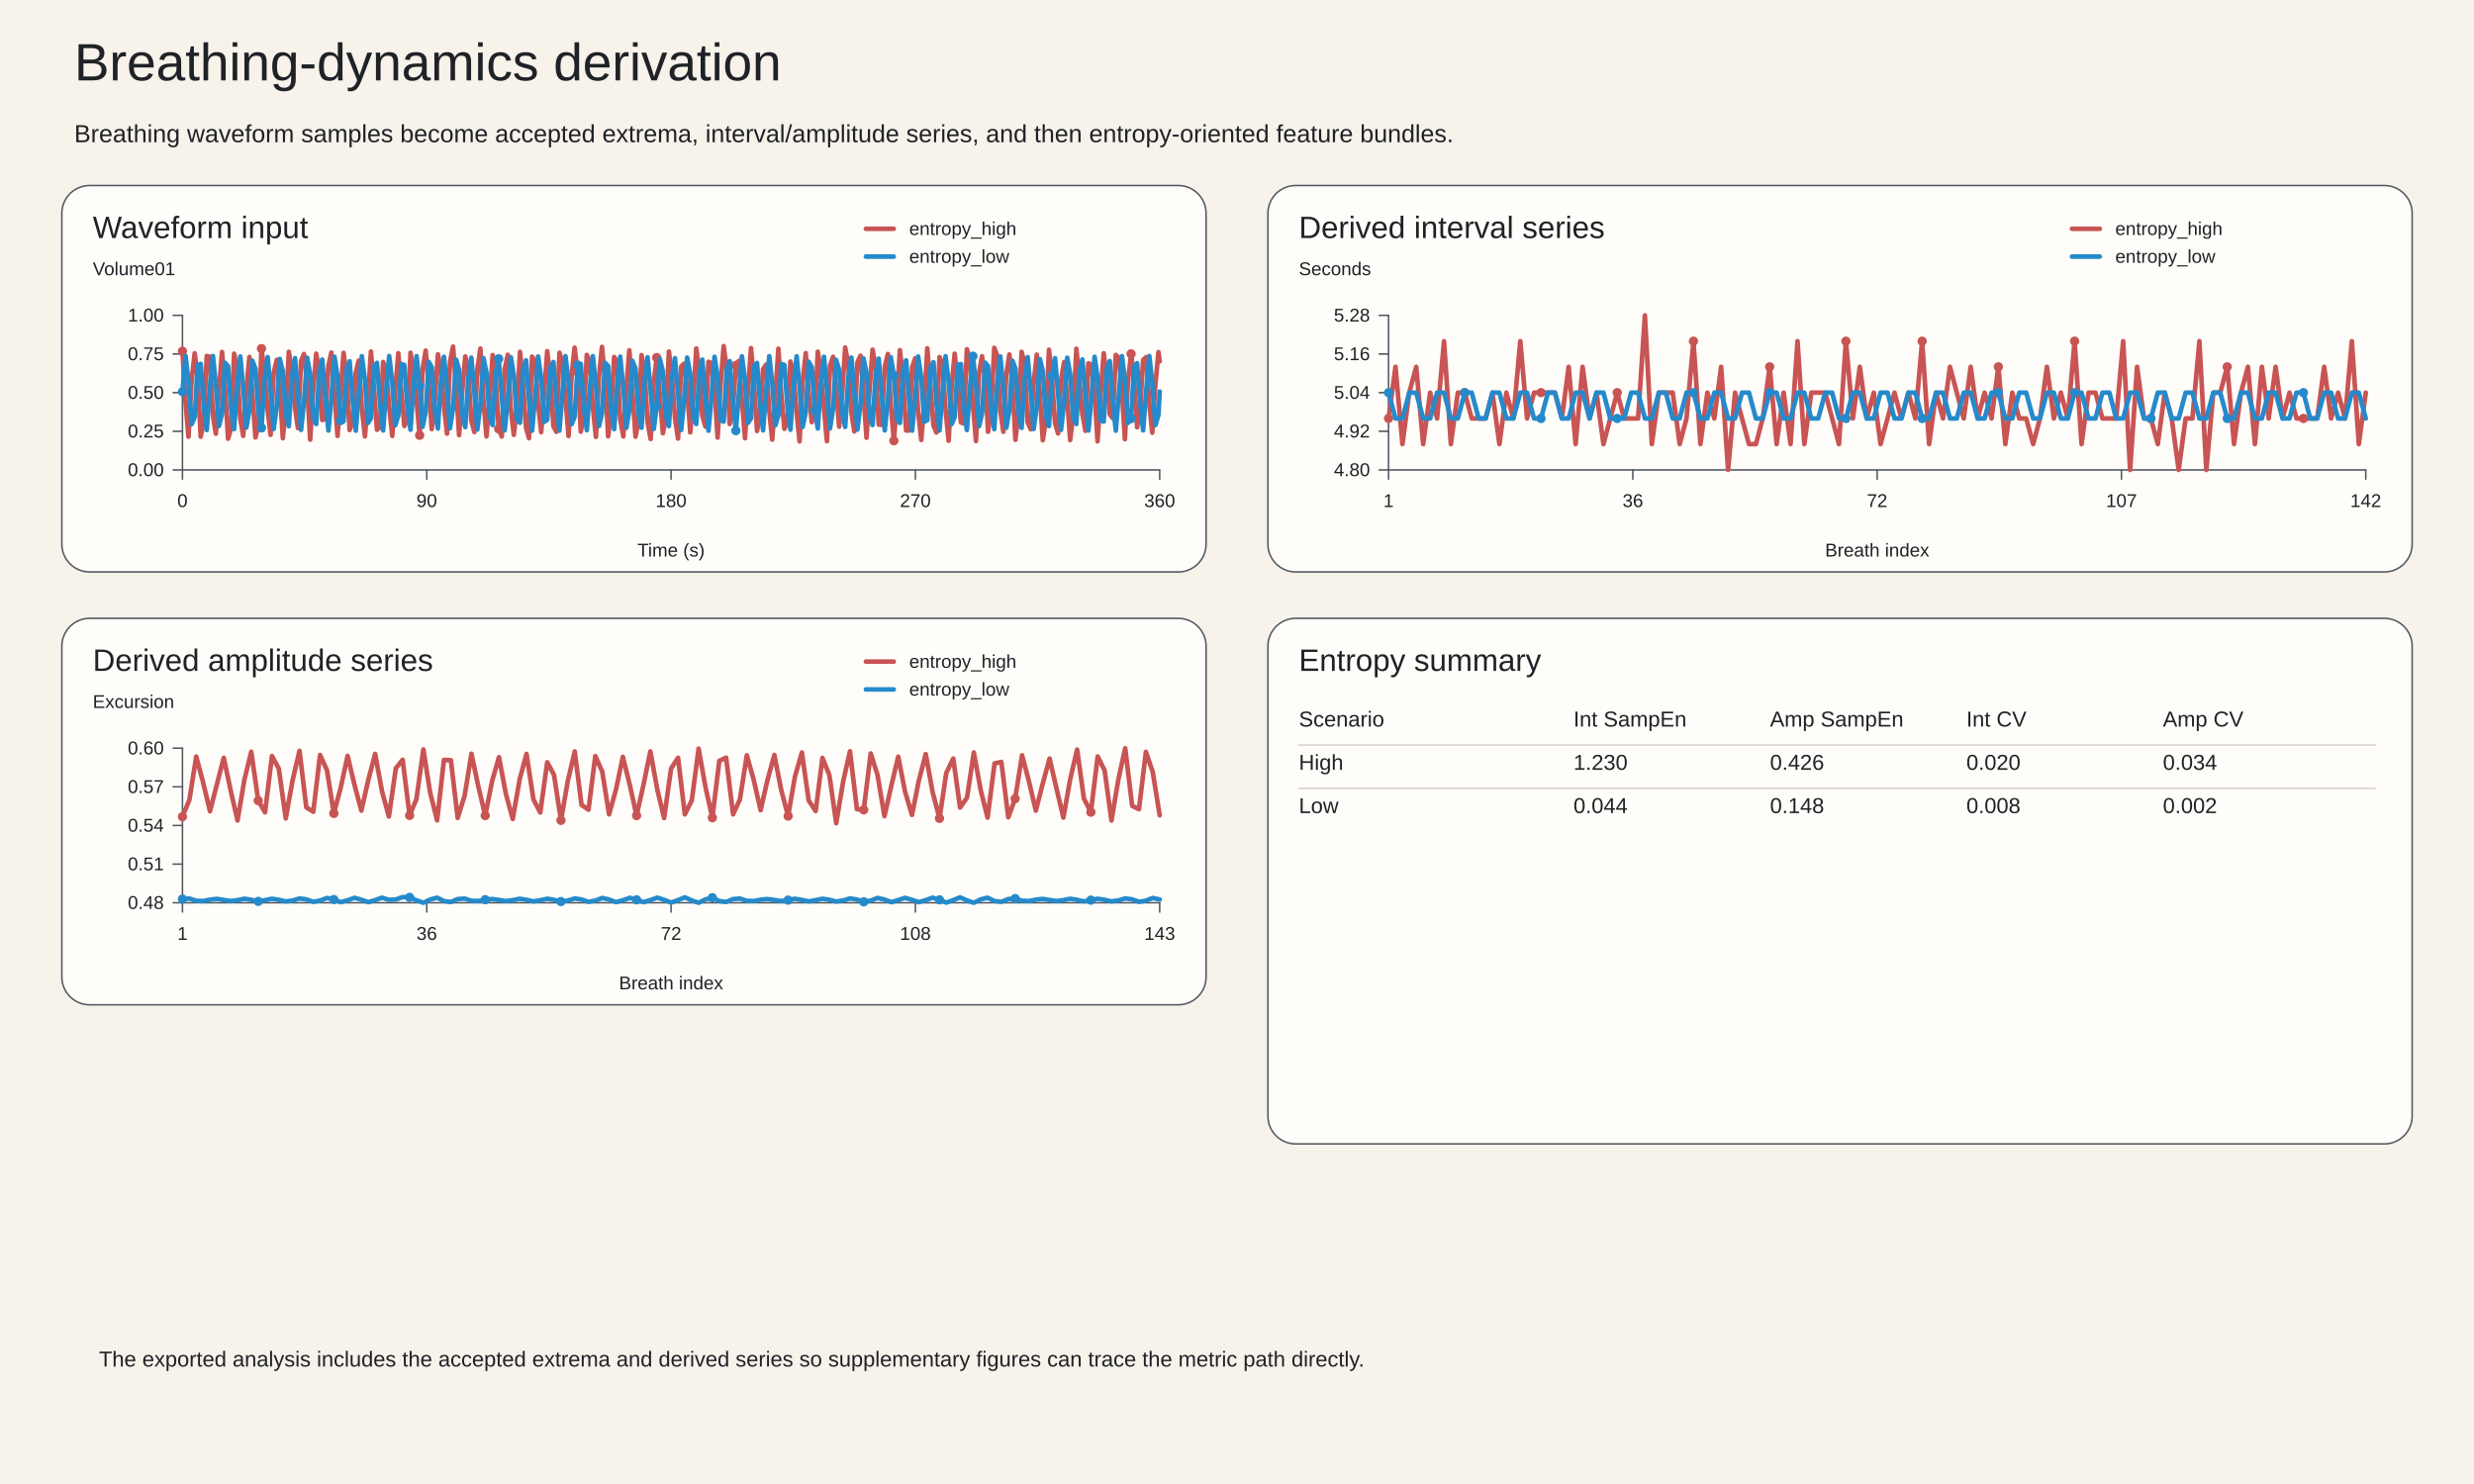
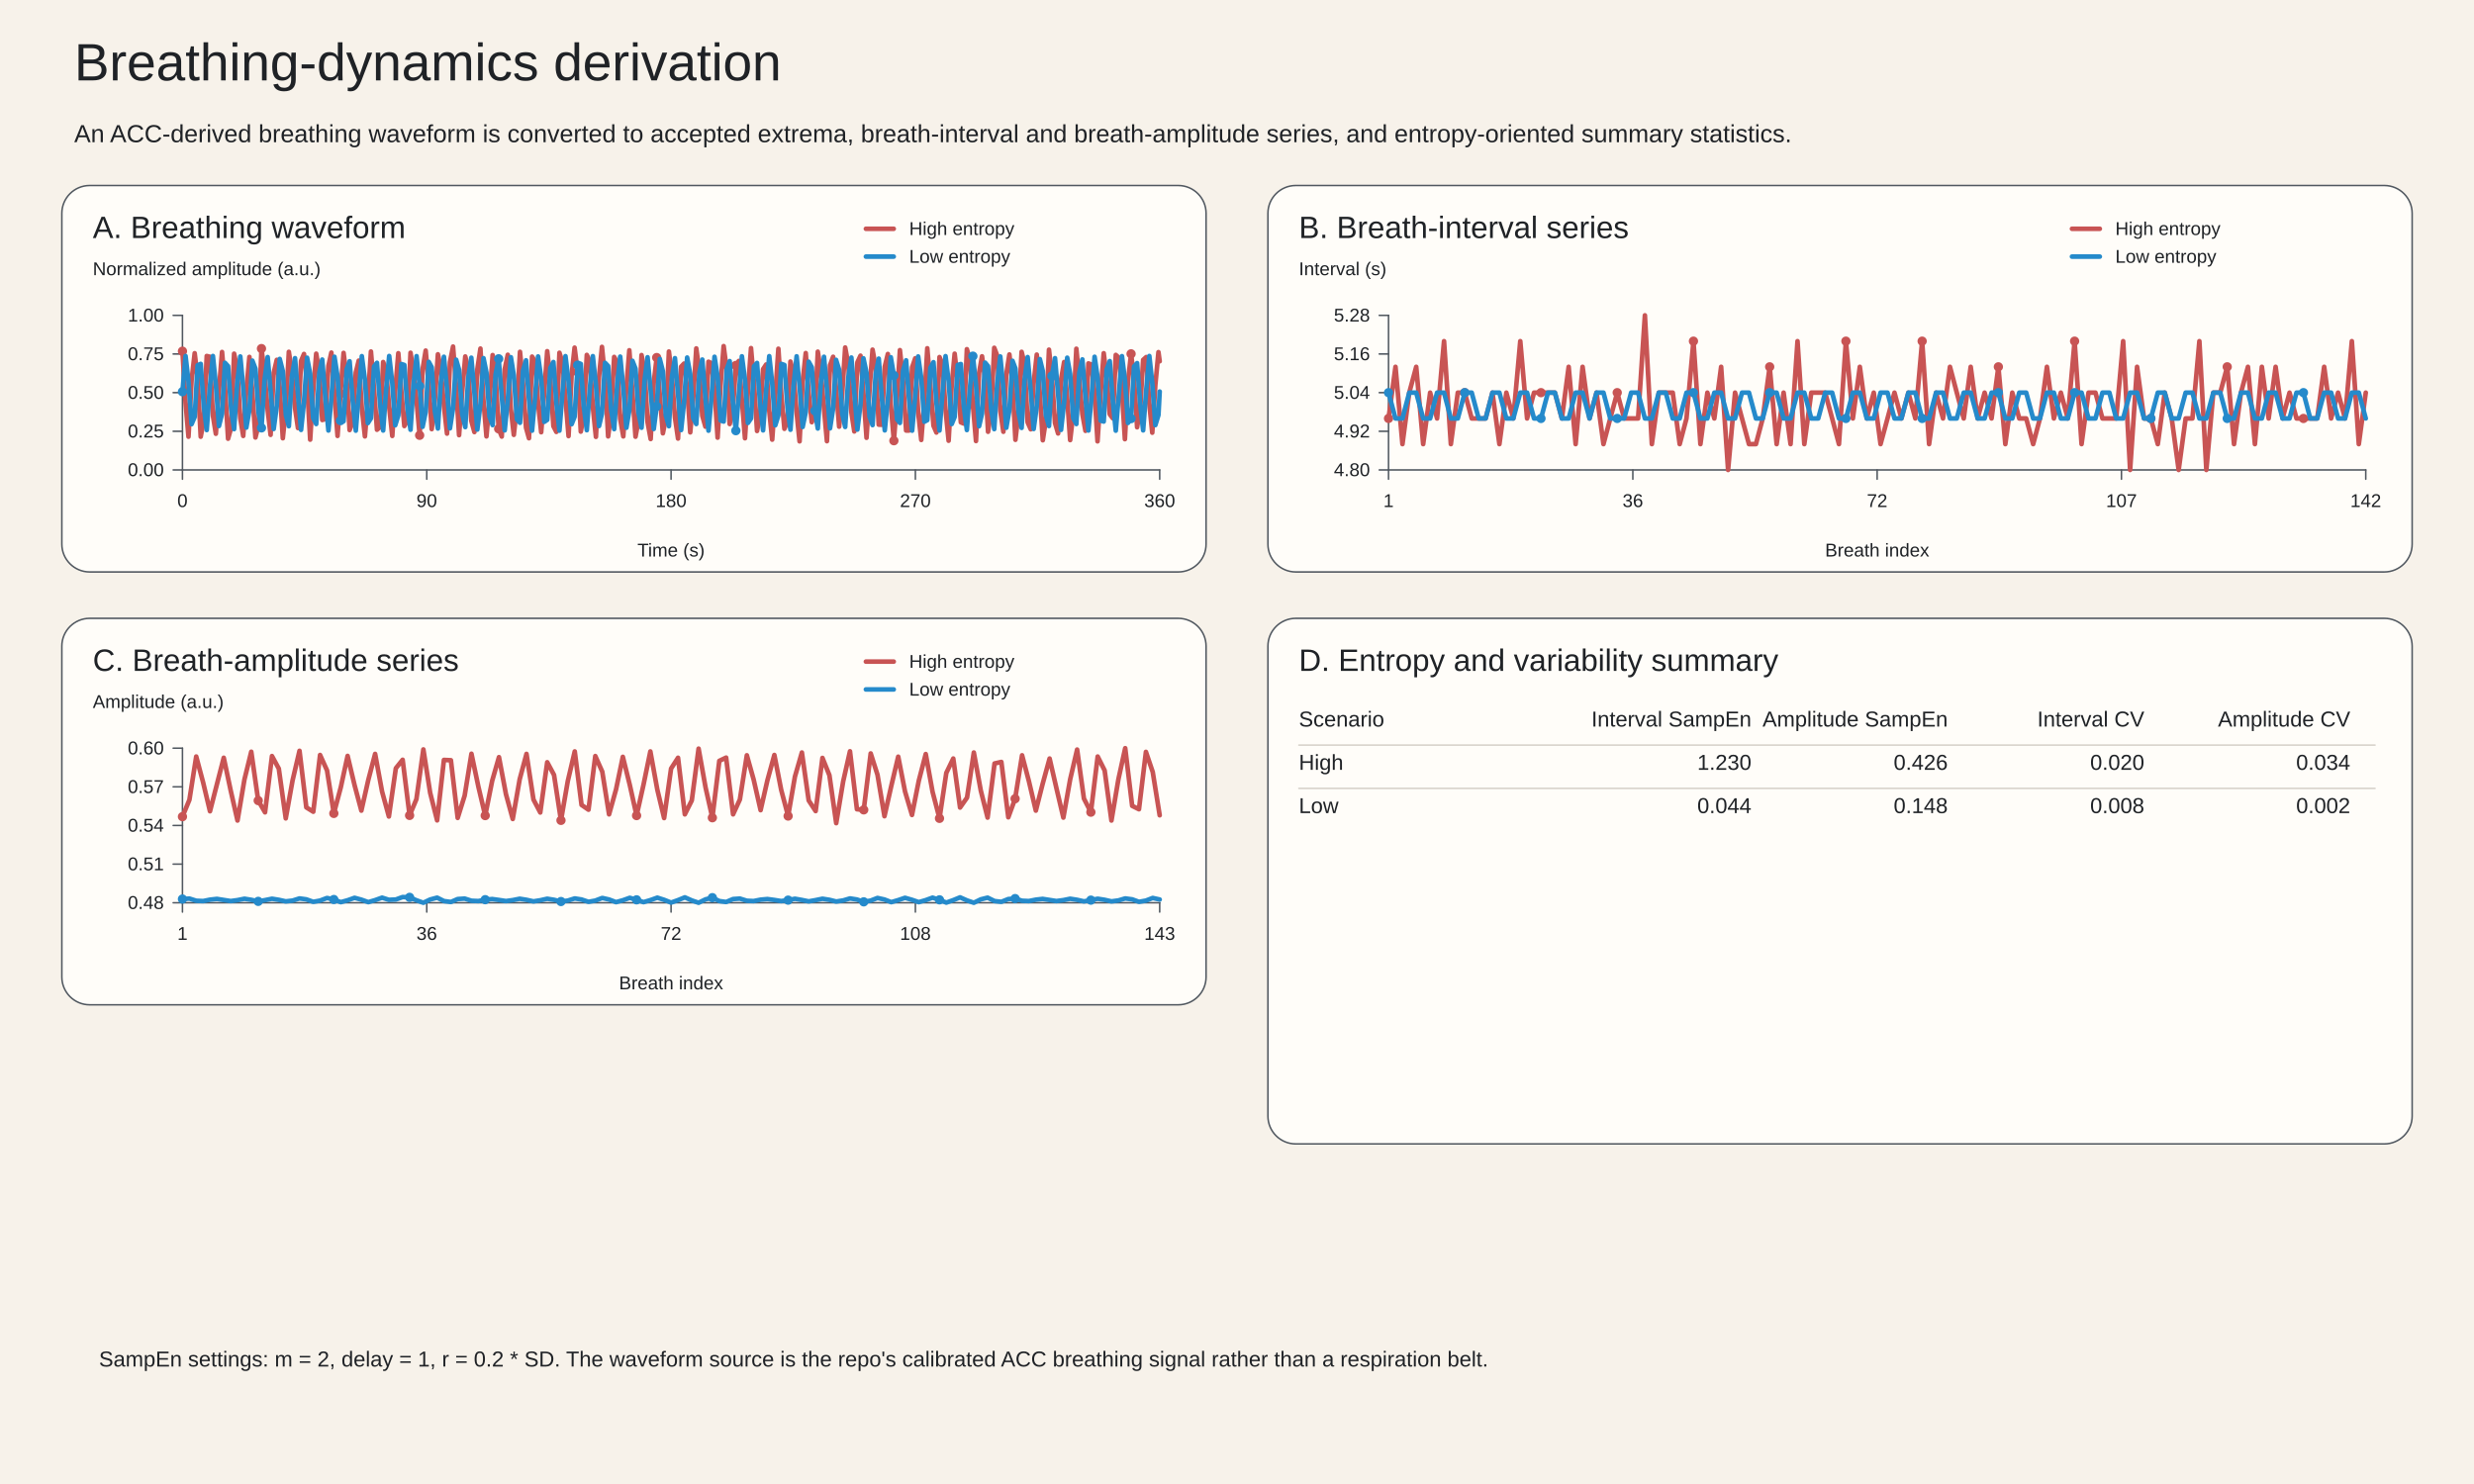
<svg xmlns="http://www.w3.org/2000/svg" width="1600" height="960" viewBox="0 0 1600 960">
  <style>
text { fill: #1f2226; font-family: 'Bahnschrift', 'Segoe UI', Arial, sans-serif; }
</style>
  <rect x="0" y="0" width="1600" height="960" fill="#f7f2ea" />
  <text x="48.0" y="52.0" font-size="34" fill="#1f2226" text-anchor="start">Breathing-dynamics derivation</text>
-   <text x="48.0" y="92.0" font-size="16" fill="#626a72" text-anchor="start">Breathing waveform samples become accepted extrema, interval/amplitude series, and then entropy-oriented feature bundles.</text>
+   <text x="48.0" y="92.0" font-size="16" fill="#626a72" text-anchor="start">An ACC-derived breathing waveform is converted to accepted extrema, breath-interval and breath-amplitude series, and entropy-oriented summary statistics.</text>
  <rect x="40.0" y="120.0" width="740.0" height="250.0" rx="18" ry="18" fill="#fffdf9" stroke="#515860" stroke-width="1" />
-   <text x="60.0" y="154.0" font-size="20" fill="#1f2226" text-anchor="start">Waveform input</text>
+   <text x="60.0" y="154.0" font-size="20" fill="#1f2226" text-anchor="start">A. Breathing waveform</text>
  <line x1="118.0" y1="304.0" x2="750.0" y2="304.0" stroke="#515860" stroke-width="1" stroke-linecap="round" />
  <line x1="118.0" y1="204.0" x2="118.0" y2="304.0" stroke="#515860" stroke-width="1" stroke-linecap="round" />
  <line x1="112.0" y1="304.0" x2="118.0" y2="304.0" stroke="#515860" stroke-width="1" stroke-linecap="round" />
  <text x="106.0" y="308.0" font-size="12" fill="#626a72" text-anchor="end">0.00</text>
  <line x1="112.0" y1="279.0" x2="118.0" y2="279.0" stroke="#515860" stroke-width="1" stroke-linecap="round" />
  <text x="106.0" y="283.0" font-size="12" fill="#626a72" text-anchor="end">0.25</text>
  <line x1="112.0" y1="254.0" x2="118.0" y2="254.0" stroke="#515860" stroke-width="1" stroke-linecap="round" />
  <text x="106.0" y="258.0" font-size="12" fill="#626a72" text-anchor="end">0.50</text>
  <line x1="112.0" y1="229.0" x2="118.0" y2="229.0" stroke="#515860" stroke-width="1" stroke-linecap="round" />
  <text x="106.0" y="233.0" font-size="12" fill="#626a72" text-anchor="end">0.75</text>
  <line x1="112.0" y1="204.0" x2="118.0" y2="204.0" stroke="#515860" stroke-width="1" stroke-linecap="round" />
  <text x="106.0" y="208.0" font-size="12" fill="#626a72" text-anchor="end">1.00</text>
  <line x1="118.0" y1="304.0" x2="118.0" y2="310.0" stroke="#515860" stroke-width="1" stroke-linecap="round" />
  <text x="118.0" y="328.0" font-size="12" fill="#626a72" text-anchor="middle">0</text>
  <line x1="276.0" y1="304.0" x2="276.0" y2="310.0" stroke="#515860" stroke-width="1" stroke-linecap="round" />
  <text x="276.0" y="328.0" font-size="12" fill="#626a72" text-anchor="middle">90</text>
  <line x1="434.0" y1="304.0" x2="434.0" y2="310.0" stroke="#515860" stroke-width="1" stroke-linecap="round" />
  <text x="434.0" y="328.0" font-size="12" fill="#626a72" text-anchor="middle">180</text>
  <line x1="592.0" y1="304.0" x2="592.0" y2="310.0" stroke="#515860" stroke-width="1" stroke-linecap="round" />
  <text x="592.0" y="328.0" font-size="12" fill="#626a72" text-anchor="middle">270</text>
  <line x1="750.0" y1="304.0" x2="750.0" y2="310.0" stroke="#515860" stroke-width="1" stroke-linecap="round" />
  <text x="750.0" y="328.0" font-size="12" fill="#626a72" text-anchor="middle">360</text>
  <text x="434.0" y="360.0" font-size="12" fill="#626a72" text-anchor="middle">Time (s)</text>
-   <text x="60.0" y="178.0" font-size="12" fill="#626a72" text-anchor="start">Volume01</text>
+   <text x="60.0" y="178.0" font-size="12" fill="#626a72" text-anchor="start">Normalized amplitude (a.u.)</text>
  <line x1="560.0" y1="148.0" x2="578.0" y2="148.0" stroke="#c85454" stroke-width="3" stroke-linecap="round" />
-   <text x="588.0" y="152.0" font-size="12" fill="#626a72" text-anchor="start">entropy_high</text>
+   <text x="588.0" y="152.0" font-size="12" fill="#626a72" text-anchor="start">High entropy</text>
  <line x1="560.0" y1="166.0" x2="578.0" y2="166.0" stroke="#258acb" stroke-width="3" stroke-linecap="round" />
-   <text x="588.0" y="170.0" font-size="12" fill="#626a72" text-anchor="start">entropy_low</text>
+   <text x="588.0" y="170.0" font-size="12" fill="#626a72" text-anchor="start">Low entropy</text>
  <polyline points="118.0,227.2 120.0,260.4 121.9,282.5 123.9,246.1 125.9,228.5 127.8,244.3 129.8,282.5 131.8,272.2 133.7,230.3 135.7,230.8 137.7,268.9 139.6,280.6 141.6,252.5 143.6,227.7 145.5,249.9 147.5,283.8 149.5,276.7 151.4,228.8 153.4,238.5 155.4,270.7 157.3,282.0 159.3,252.4 161.3,230.9 163.2,253.7 165.2,283.0 167.2,275.0 169.1,225.5 171.1,241.9 173.1,265.1 175.0,281.3 177.0,241.2 179.0,232.8 180.9,250.6 182.9,283.5 184.9,264.1 186.8,227.6 188.8,241.0 190.8,263.9 192.7,276.9 194.7,233.5 196.6,229.0 198.6,248.4 200.6,284.4 202.5,253.7 204.5,228.8 206.5,240.8 208.4,271.7 210.4,271.1 212.4,236.7 214.3,228.1 216.3,255.2 218.3,282.0 220.2,254.7 222.2,228.3 224.2,244.6 226.1,278.2 228.1,273.0 230.1,241.0 232.0,233.3 234.0,263.9 236.0,282.3 237.9,259.2 239.9,227.4 241.9,251.5 243.8,278.0 245.8,276.3 247.8,234.2 249.7,239.4 251.7,263.3 253.7,282.0 255.6,252.8 257.6,228.5 259.6,253.6 261.5,275.6 263.5,272.0 265.5,228.2 267.4,240.6 269.4,259.1 271.4,281.6 273.3,238.9 275.3,226.8 277.3,249.5 279.2,277.6 281.2,259.7 283.2,229.2 285.1,238.8 287.1,262.6 289.1,280.5 291.0,234.3 293.0,224.2 295.0,250.3 296.9,281.5 298.9,253.7 300.9,230.6 302.8,238.4 304.8,272.2 306.8,279.5 308.7,238.9 310.7,225.5 312.7,259.4 314.6,282.3 316.6,259.3 318.6,229.7 320.5,242.5 322.5,277.4 324.5,282.4 326.4,238.9 328.4,229.5 330.4,264.7 332.3,281.3 334.3,262.8 336.3,227.6 338.2,247.4 340.2,276.7 342.1,283.5 344.1,230.7 346.1,233.9 348.0,260.7 350.0,279.6 352.0,253.5 353.9,227.2 355.9,245.2 357.9,275.7 359.8,279.4 361.8,228.2 363.8,234.7 365.7,257.9 367.7,282.1 369.7,242.4 371.6,224.9 373.6,240.7 375.6,279.2 377.5,269.1 379.5,229.6 381.5,233.7 383.4,263.2 385.4,282.6 387.4,243.8 389.3,224.4 391.3,244.6 393.3,282.3 395.2,267.0 397.2,230.9 399.2,234.6 401.1,271.0 403.1,282.3 405.1,250.8 407.0,226.6 409.0,253.6 411.0,282.5 412.9,272.2 414.9,229.7 416.9,240.3 418.8,273.1 420.8,284.0 422.8,247.5 424.7,231.3 426.7,255.3 428.7,280.3 430.6,270.8 432.6,227.4 434.6,244.0 436.5,270.0 438.5,283.7 440.5,237.2 442.4,235.2 444.4,251.3 446.4,279.7 448.3,258.3 450.3,225.4 452.3,240.4 454.2,269.0 456.2,276.0 458.2,234.0 460.1,234.9 462.1,251.8 464.1,283.1 466.0,249.4 468.0,223.9 470.0,239.2 471.9,274.3 473.9,266.2 475.9,236.4 477.8,233.5 479.8,258.6 481.8,283.5 483.7,253.0 485.7,225.2 487.6,247.2 489.6,278.8 491.6,268.0 493.5,238.8 495.5,235.8 497.5,265.8 499.4,284.4 501.4,255.9 503.4,225.6 505.3,255.1 507.3,277.4 509.3,272.5 511.2,233.9 513.2,241.5 515.2,266.9 517.1,285.5 519.1,246.8 521.1,228.4 523.0,254.2 525.0,273.1 527.0,266.9 528.9,227.5 530.9,241.2 532.9,264.3 534.8,285.4 536.8,236.3 538.8,230.8 540.7,251.4 542.7,276.0 544.7,254.5 546.6,224.8 548.6,235.9 550.6,266.7 552.5,279.1 554.5,234.4 556.5,230.1 558.4,254.2 560.4,283.2 562.4,251.7 564.3,226.2 566.3,237.2 568.3,274.7 570.2,274.8 572.2,237.2 574.2,229.0 576.1,261.5 578.1,285.1 580.1,258.5 582.0,226.5 584.0,245.4 586.0,278.5 587.9,278.5 589.9,237.6 591.9,231.8 593.8,266.7 595.8,284.6 597.8,259.3 599.7,225.3 601.7,249.3 603.7,275.4 605.6,279.8 607.6,231.0 609.6,235.7 611.5,265.0 613.5,285.1 615.5,249.3 617.4,228.8 619.4,246.6 621.4,273.2 623.3,274.0 625.3,225.9 627.3,232.8 629.2,261.7 631.2,285.3 633.2,241.2 635.1,230.5 637.1,245.1 639.0,279.3 641.0,265.7 643.0,225.0 644.9,230.0 646.9,265.7 648.9,279.3 650.8,242.2 652.8,229.3 654.8,248.4 656.7,284.5 658.7,267.0 660.7,227.6 662.6,235.2 664.6,273.2 666.6,277.7 668.5,247.8 670.5,229.4 672.5,254.7 674.4,284.8 676.4,271.7 678.4,226.2 680.3,243.5 682.3,273.6 684.3,280.4 686.2,245.7 688.2,234.2 690.2,257.6 692.1,284.7 694.1,267.6 696.1,225.6 698.0,245.7 700.0,267.9 702.0,278.7 703.9,235.1 705.9,235.8 707.9,254.3 709.8,285.5 711.8,254.8 713.8,228.5 715.7,244.0 717.7,268.0 719.7,270.6 721.6,229.6 723.6,231.4 725.6,253.5 727.5,284.1 729.5,246.6 731.5,228.9 733.4,244.7 735.4,276.4 737.4,264.2 739.3,232.8 741.3,231.0 743.3,261.3 745.2,279.9 747.2,248.9 749.2,227.8 750.0,233.7" fill="none" stroke="#c85454" stroke-width="3" stroke-linecap="round" stroke-linejoin="round" />
  <circle cx="118.0" cy="227.2" r="3.0" fill="#c85454" />
  <circle cx="169.1" cy="225.5" r="3.0" fill="#c85454" />
  <circle cx="220.2" cy="254.7" r="3.0" fill="#c85454" />
  <circle cx="271.4" cy="281.6" r="3.0" fill="#c85454" />
  <circle cx="322.5" cy="277.4" r="3.0" fill="#c85454" />
  <circle cx="373.6" cy="240.7" r="3.0" fill="#c85454" />
  <circle cx="424.7" cy="231.3" r="3.0" fill="#c85454" />
  <circle cx="475.9" cy="236.4" r="3.0" fill="#c85454" />
  <circle cx="527.0" cy="266.9" r="3.0" fill="#c85454" />
  <circle cx="578.1" cy="285.1" r="3.0" fill="#c85454" />
  <circle cx="629.2" cy="261.7" r="3.0" fill="#c85454" />
  <circle cx="680.3" cy="243.5" r="3.0" fill="#c85454" />
  <circle cx="731.5" cy="228.9" r="3.0" fill="#c85454" />
  <polyline points="118.0,253.4 120.0,230.3 121.9,246.7 123.9,274.4 125.9,269.7 127.8,236.3 129.8,235.4 131.8,262.6 133.7,278.2 135.7,250.7 137.7,230.3 139.6,248.7 141.6,275.6 143.6,267.6 145.5,234.7 147.5,236.9 149.5,264.8 151.4,277.6 153.4,248.1 155.4,230.6 157.3,250.7 159.3,276.6 161.3,265.2 163.2,233.3 165.2,238.5 167.2,266.8 169.1,276.8 171.1,245.8 173.1,231.0 175.0,252.9 177.0,277.5 179.0,262.6 180.9,232.2 182.9,240.1 184.9,268.6 186.8,275.7 188.8,243.4 190.8,231.7 192.7,255.2 194.7,278.1 196.6,260.0 198.6,231.4 200.6,241.8 202.5,270.4 204.5,274.3 206.5,241.1 208.4,232.6 210.4,257.4 212.4,278.5 214.3,257.6 216.3,230.8 218.3,243.6 220.2,272.1 222.2,272.5 224.2,238.9 226.1,233.7 228.1,259.4 230.1,278.6 232.0,255.0 234.0,230.4 236.0,245.7 237.9,273.7 239.9,270.6 241.9,237.1 243.8,234.7 245.8,261.5 247.8,278.5 249.7,252.2 251.7,230.3 253.7,247.8 255.6,275.1 257.6,268.7 259.6,235.5 261.5,236.1 263.5,263.7 265.5,278.0 267.4,249.4 269.4,230.4 271.4,249.8 273.3,276.1 275.3,266.5 277.3,234.1 279.2,237.6 281.2,265.9 283.2,277.2 285.1,247.0 287.1,230.8 289.1,251.8 291.0,277.1 293.0,264.0 295.0,232.7 296.9,239.3 298.9,267.8 300.9,276.3 302.8,244.7 304.8,231.4 306.8,254.0 308.7,277.9 310.7,261.4 312.7,231.7 314.6,241.0 316.6,269.5 318.6,275.0 320.5,242.3 322.5,232.1 324.5,256.3 326.4,278.4 328.4,258.8 330.4,231.1 332.3,242.8 334.3,271.3 336.3,273.5 338.2,240.0 340.2,233.1 342.1,258.5 344.1,278.6 346.1,256.3 348.0,230.6 350.0,244.7 352.0,272.9 353.9,271.6 355.9,238.0 357.9,234.2 359.8,260.6 361.8,278.6 363.8,253.7 365.7,230.4 367.7,246.8 369.7,274.4 371.6,269.6 373.6,236.2 375.6,235.4 377.5,262.6 379.5,278.3 381.5,250.9 383.4,230.4 385.4,248.9 387.4,275.6 389.3,267.6 391.3,234.7 393.3,236.8 395.2,264.7 397.2,277.6 399.2,248.2 401.1,230.7 403.1,250.9 405.1,276.7 407.0,265.4 409.0,233.4 411.0,238.5 412.9,266.8 414.9,276.7 416.9,245.7 418.8,231.1 420.8,252.9 422.8,277.5 424.7,262.9 426.7,232.2 428.7,240.2 430.6,268.7 432.6,275.7 434.6,243.5 436.5,231.7 438.5,255.1 440.5,278.2 442.4,260.1 444.4,231.3 446.4,242.0 448.3,270.4 450.3,274.3 452.3,241.2 454.2,232.6 456.2,257.4 458.2,278.6 460.1,257.5 462.1,230.8 464.1,243.7 466.0,272.0 468.0,272.7 470.0,238.9 471.9,233.6 473.9,259.6 475.9,278.6 477.8,255.0 479.8,230.5 481.8,245.7 483.7,273.6 485.7,270.7 487.6,237.0 489.6,234.8 491.6,261.6 493.5,278.4 495.5,252.3 497.5,230.4 499.4,247.8 501.4,275.1 503.4,268.7 505.3,235.4 507.3,236.1 509.3,263.6 511.2,278.0 513.2,249.6 515.2,230.5 517.1,249.9 519.1,276.2 521.1,266.5 523.0,234.0 525.0,237.6 527.0,265.7 528.9,277.2 530.9,246.9 532.9,230.8 534.8,251.9 536.8,277.1 538.8,264.2 540.7,232.8 542.7,239.3 544.7,267.7 546.6,276.2 548.6,244.4 550.6,231.3 552.5,254.0 554.5,277.9 556.5,261.5 558.4,231.8 560.4,241.1 562.4,269.6 564.3,275.0 566.3,242.2 568.3,232.0 570.2,256.1 572.2,278.4 574.2,258.7 576.1,231.1 578.1,242.9 580.1,271.2 582.0,273.6 584.0,240.0 586.0,233.1 587.9,258.4 589.9,278.6 591.9,256.1 593.8,230.6 595.8,244.6 597.8,272.8 599.7,271.8 601.7,237.9 603.7,234.3 605.6,260.6 607.6,278.5 609.6,253.6 611.5,230.4 613.5,246.6 615.5,274.3 617.4,269.7 619.4,236.1 621.4,235.5 623.3,262.5 625.3,278.2 627.3,250.9 629.2,230.4 631.2,248.8 633.2,275.7 635.1,267.5 637.1,234.6 639.0,236.9 641.0,264.5 643.0,277.6 644.9,248.2 646.9,230.6 648.9,250.9 650.8,276.7 652.8,265.2 654.8,233.4 656.7,238.4 658.7,266.6 660.7,276.8 662.6,245.5 664.6,231.0 666.6,252.9 668.5,277.5 670.5,262.8 672.5,232.3 674.4,240.1 676.4,268.7 678.4,275.6 680.3,243.2 682.3,231.7 684.3,255.0 686.2,278.1 688.2,260.1 690.2,231.4 692.1,241.9 694.1,270.5 696.1,274.3 698.0,241.1 700.0,232.5 702.0,257.2 703.9,278.5 705.9,257.4 707.9,230.8 709.8,243.8 711.8,272.1 713.8,272.7 715.7,239.0 717.7,233.6 719.7,259.5 721.6,278.6 723.6,254.7 725.6,230.4 727.5,245.6 729.5,273.6 731.5,270.8 733.4,237.1 735.4,234.9 737.4,261.6 739.3,278.4 741.3,252.2 743.3,230.3 745.2,247.6 747.2,275.0 749.2,268.5 750.0,253.3" fill="none" stroke="#258acb" stroke-width="3" stroke-linecap="round" stroke-linejoin="round" />
  <circle cx="118.0" cy="253.4" r="3.0" fill="#258acb" />
  <circle cx="169.1" cy="276.8" r="3.0" fill="#258acb" />
  <circle cx="220.2" cy="272.1" r="3.0" fill="#258acb" />
  <circle cx="271.4" cy="249.8" r="3.0" fill="#258acb" />
  <circle cx="322.5" cy="232.1" r="3.0" fill="#258acb" />
  <circle cx="373.6" cy="236.2" r="3.0" fill="#258acb" />
  <circle cx="424.7" cy="262.9" r="3.0" fill="#258acb" />
  <circle cx="475.9" cy="278.6" r="3.0" fill="#258acb" />
  <circle cx="527.0" cy="265.7" r="3.0" fill="#258acb" />
  <circle cx="578.1" cy="242.9" r="3.0" fill="#258acb" />
  <circle cx="629.2" cy="230.4" r="3.0" fill="#258acb" />
  <circle cx="680.3" cy="243.2" r="3.0" fill="#258acb" />
  <circle cx="731.5" cy="270.8" r="3.0" fill="#258acb" />
  <rect x="820.0" y="120.0" width="740.0" height="250.0" rx="18" ry="18" fill="#fffdf9" stroke="#515860" stroke-width="1" />
-   <text x="840.0" y="154.0" font-size="20" fill="#1f2226" text-anchor="start">Derived interval series</text>
+   <text x="840.0" y="154.0" font-size="20" fill="#1f2226" text-anchor="start">B. Breath-interval series</text>
  <line x1="898.0" y1="304.0" x2="1530.0" y2="304.0" stroke="#515860" stroke-width="1" stroke-linecap="round" />
  <line x1="898.0" y1="204.0" x2="898.0" y2="304.0" stroke="#515860" stroke-width="1" stroke-linecap="round" />
  <line x1="892.0" y1="304.0" x2="898.0" y2="304.0" stroke="#515860" stroke-width="1" stroke-linecap="round" />
  <text x="886.0" y="308.0" font-size="12" fill="#626a72" text-anchor="end">4.80</text>
  <line x1="892.0" y1="279.0" x2="898.0" y2="279.0" stroke="#515860" stroke-width="1" stroke-linecap="round" />
  <text x="886.0" y="283.0" font-size="12" fill="#626a72" text-anchor="end">4.92</text>
  <line x1="892.0" y1="254.0" x2="898.0" y2="254.0" stroke="#515860" stroke-width="1" stroke-linecap="round" />
  <text x="886.0" y="258.0" font-size="12" fill="#626a72" text-anchor="end">5.04</text>
  <line x1="892.0" y1="229.0" x2="898.0" y2="229.0" stroke="#515860" stroke-width="1" stroke-linecap="round" />
  <text x="886.0" y="233.0" font-size="12" fill="#626a72" text-anchor="end">5.16</text>
  <line x1="892.0" y1="204.0" x2="898.0" y2="204.0" stroke="#515860" stroke-width="1" stroke-linecap="round" />
  <text x="886.0" y="208.0" font-size="12" fill="#626a72" text-anchor="end">5.28</text>
  <line x1="898.0" y1="304.0" x2="898.0" y2="310.0" stroke="#515860" stroke-width="1" stroke-linecap="round" />
  <text x="898.0" y="328.0" font-size="12" fill="#626a72" text-anchor="middle">1</text>
  <line x1="1056.0" y1="304.0" x2="1056.0" y2="310.0" stroke="#515860" stroke-width="1" stroke-linecap="round" />
  <text x="1056.0" y="328.0" font-size="12" fill="#626a72" text-anchor="middle">36</text>
  <line x1="1214.0" y1="304.0" x2="1214.0" y2="310.0" stroke="#515860" stroke-width="1" stroke-linecap="round" />
  <text x="1214.0" y="328.0" font-size="12" fill="#626a72" text-anchor="middle">72</text>
  <line x1="1372.0" y1="304.0" x2="1372.0" y2="310.0" stroke="#515860" stroke-width="1" stroke-linecap="round" />
  <text x="1372.0" y="328.0" font-size="12" fill="#626a72" text-anchor="middle">107</text>
  <line x1="1530.0" y1="304.0" x2="1530.0" y2="310.0" stroke="#515860" stroke-width="1" stroke-linecap="round" />
  <text x="1530.0" y="328.0" font-size="12" fill="#626a72" text-anchor="middle">142</text>
  <text x="1214.0" y="360.0" font-size="12" fill="#626a72" text-anchor="middle">Breath index</text>
-   <text x="840.0" y="178.0" font-size="12" fill="#626a72" text-anchor="start">Seconds</text>
+   <text x="840.0" y="178.0" font-size="12" fill="#626a72" text-anchor="start">Interval (s)</text>
  <line x1="1340.0" y1="148.0" x2="1358.0" y2="148.0" stroke="#c85454" stroke-width="3" stroke-linecap="round" />
-   <text x="1368.0" y="152.0" font-size="12" fill="#626a72" text-anchor="start">entropy_high</text>
+   <text x="1368.0" y="152.0" font-size="12" fill="#626a72" text-anchor="start">High entropy</text>
  <line x1="1340.0" y1="166.0" x2="1358.0" y2="166.0" stroke="#258acb" stroke-width="3" stroke-linecap="round" />
-   <text x="1368.0" y="170.0" font-size="12" fill="#626a72" text-anchor="start">entropy_low</text>
+   <text x="1368.0" y="170.0" font-size="12" fill="#626a72" text-anchor="start">Low entropy</text>
  <polyline points="898.0,270.7 902.5,237.3 907.0,287.3 911.4,254.0 915.9,237.3 920.4,287.3 924.9,254.0 929.4,270.7 933.9,220.7 938.3,287.3 942.8,254.0 947.3,254.0 951.8,270.7 956.3,270.7 960.8,270.7 965.2,254.0 969.7,287.3 974.2,254.0 978.7,270.7 983.2,220.7 987.6,270.7 992.1,254.0 996.6,254.0 1001.1,254.0 1005.6,254.0 1010.1,270.7 1014.5,237.3 1019.0,287.3 1023.5,237.3 1028.0,270.7 1032.5,254.0 1037.0,287.3 1041.4,270.7 1045.9,254.0 1050.4,270.7 1054.9,270.7 1059.4,270.7 1063.8,204.0 1068.3,287.3 1072.8,254.0 1077.3,254.0 1081.8,254.0 1086.3,287.3 1090.7,270.7 1095.2,220.7 1099.7,287.3 1104.2,254.0 1108.7,270.7 1113.1,237.3 1117.6,304.0 1122.1,254.0 1126.6,270.7 1131.1,287.3 1135.6,287.3 1140.0,270.7 1144.5,237.3 1149.0,287.3 1153.5,254.0 1158.0,287.3 1162.5,220.7 1166.9,287.3 1171.4,254.0 1175.9,254.0 1180.4,254.0 1184.9,270.7 1189.3,287.3 1193.8,220.7 1198.3,270.7 1202.8,237.3 1207.3,270.7 1211.8,254.0 1216.2,287.3 1220.7,270.7 1225.2,254.0 1229.7,270.7 1234.2,254.0 1238.7,270.7 1243.1,220.7 1247.6,287.3 1252.1,254.0 1256.6,270.7 1261.1,237.3 1265.5,254.0 1270.0,270.7 1274.5,237.3 1279.0,270.7 1283.5,254.0 1288.0,270.7 1292.4,237.3 1296.9,287.3 1301.4,254.0 1305.9,270.7 1310.4,270.7 1314.9,287.3 1319.3,270.7 1323.8,237.3 1328.3,270.7 1332.8,254.0 1337.3,270.7 1341.7,220.7 1346.2,287.3 1350.7,254.0 1355.2,254.0 1359.7,270.7 1364.2,270.7 1368.6,270.7 1373.1,220.7 1377.6,304.0 1382.1,237.3 1386.6,270.7 1391.0,270.7 1395.5,287.3 1400.0,254.0 1404.5,270.7 1409.0,304.0 1413.5,270.7 1417.9,270.7 1422.4,220.7 1426.9,304.0 1431.4,254.0 1435.9,254.0 1440.4,237.3 1444.8,287.3 1449.3,254.0 1453.8,237.3 1458.3,287.3 1462.8,237.3 1467.2,270.7 1471.7,237.3 1476.2,270.7 1480.7,254.0 1485.2,270.7 1489.7,270.7 1494.1,270.7 1498.6,270.7 1503.1,237.3 1507.6,270.7 1512.1,254.0 1516.6,270.7 1521.0,220.7 1525.5,287.3 1530.0,254.0" fill="none" stroke="#c85454" stroke-width="3" stroke-linecap="round" stroke-linejoin="round" />
  <circle cx="898.0" cy="270.7" r="3.0" fill="#c85454" />
  <circle cx="947.3" cy="254.0" r="3.0" fill="#c85454" />
  <circle cx="996.6" cy="254.0" r="3.0" fill="#c85454" />
  <circle cx="1045.9" cy="254.0" r="3.0" fill="#c85454" />
  <circle cx="1095.2" cy="220.7" r="3.0" fill="#c85454" />
  <circle cx="1144.5" cy="237.3" r="3.0" fill="#c85454" />
  <circle cx="1193.8" cy="220.7" r="3.0" fill="#c85454" />
  <circle cx="1243.1" cy="220.7" r="3.0" fill="#c85454" />
  <circle cx="1292.4" cy="237.3" r="3.0" fill="#c85454" />
  <circle cx="1341.7" cy="220.7" r="3.0" fill="#c85454" />
  <circle cx="1391.0" cy="270.7" r="3.0" fill="#c85454" />
  <circle cx="1440.4" cy="237.3" r="3.0" fill="#c85454" />
  <circle cx="1489.7" cy="270.7" r="3.0" fill="#c85454" />
  <polyline points="898.0,254.0 902.5,270.7 907.0,270.7 911.4,254.0 915.9,254.0 920.4,270.7 924.9,270.7 929.4,254.0 933.9,254.0 938.3,270.7 942.8,270.7 947.3,254.0 951.8,254.0 956.3,270.7 960.8,270.7 965.2,254.0 969.7,254.0 974.2,270.7 978.7,270.7 983.2,254.0 987.6,254.0 992.1,270.7 996.6,270.7 1001.1,254.0 1005.6,254.0 1010.1,270.7 1014.5,270.7 1019.0,254.0 1023.5,254.0 1028.0,270.7 1032.5,254.0 1037.0,254.0 1041.4,270.7 1045.9,270.7 1050.4,270.7 1054.9,254.0 1059.4,254.0 1063.8,270.7 1068.3,270.7 1072.8,254.0 1077.3,254.0 1081.8,270.7 1086.3,270.7 1090.7,254.0 1095.2,254.0 1099.7,270.7 1104.2,270.7 1108.7,254.0 1113.1,254.0 1117.6,270.7 1122.1,270.7 1126.6,254.0 1131.1,254.0 1135.6,270.7 1140.0,270.7 1144.5,254.0 1149.0,254.0 1153.5,270.7 1158.0,270.7 1162.5,254.0 1166.9,254.0 1171.4,270.7 1175.9,270.7 1180.4,254.0 1184.9,254.0 1189.3,270.7 1193.8,270.7 1198.3,254.0 1202.8,254.0 1207.3,270.7 1211.8,270.7 1216.2,254.0 1220.7,254.0 1225.2,270.7 1229.7,270.7 1234.2,254.0 1238.7,254.0 1243.1,270.7 1247.6,270.7 1252.1,254.0 1256.6,254.0 1261.1,270.7 1265.5,270.7 1270.0,254.0 1274.5,254.0 1279.0,270.7 1283.5,270.7 1288.0,254.0 1292.4,254.0 1296.9,270.7 1301.4,270.7 1305.9,254.0 1310.4,254.0 1314.9,270.7 1319.3,270.7 1323.8,254.0 1328.3,254.0 1332.8,270.7 1337.3,270.7 1341.7,254.0 1346.2,254.0 1350.7,270.7 1355.2,270.7 1359.7,254.0 1364.2,254.0 1368.6,270.7 1373.1,270.7 1377.6,254.0 1382.1,254.0 1386.6,270.7 1391.0,270.7 1395.5,254.0 1400.0,254.0 1404.5,270.7 1409.0,270.7 1413.5,254.0 1417.9,254.0 1422.4,270.7 1426.9,270.7 1431.4,254.0 1435.9,254.0 1440.4,270.7 1444.8,270.7 1449.3,254.0 1453.8,254.0 1458.3,270.7 1462.8,270.7 1467.2,254.0 1471.7,254.0 1476.2,270.7 1480.7,270.7 1485.2,254.0 1489.7,254.0 1494.1,270.7 1498.6,270.7 1503.1,254.0 1507.6,254.0 1512.1,270.7 1516.6,270.7 1521.0,254.0 1525.5,254.0 1530.0,270.7" fill="none" stroke="#258acb" stroke-width="3" stroke-linecap="round" stroke-linejoin="round" />
  <circle cx="898.0" cy="254.0" r="3.0" fill="#258acb" />
  <circle cx="947.3" cy="254.0" r="3.0" fill="#258acb" />
  <circle cx="996.6" cy="270.7" r="3.0" fill="#258acb" />
  <circle cx="1045.9" cy="270.7" r="3.0" fill="#258acb" />
  <circle cx="1095.2" cy="254.0" r="3.0" fill="#258acb" />
  <circle cx="1144.5" cy="254.0" r="3.0" fill="#258acb" />
  <circle cx="1193.8" cy="270.7" r="3.0" fill="#258acb" />
  <circle cx="1243.1" cy="270.7" r="3.0" fill="#258acb" />
  <circle cx="1292.4" cy="254.0" r="3.0" fill="#258acb" />
  <circle cx="1341.7" cy="254.0" r="3.0" fill="#258acb" />
  <circle cx="1391.0" cy="270.7" r="3.0" fill="#258acb" />
  <circle cx="1440.4" cy="270.7" r="3.0" fill="#258acb" />
  <circle cx="1489.7" cy="254.0" r="3.0" fill="#258acb" />
  <rect x="40.0" y="400.0" width="740.0" height="250.0" rx="18" ry="18" fill="#fffdf9" stroke="#515860" stroke-width="1" />
-   <text x="60.0" y="434.0" font-size="20" fill="#1f2226" text-anchor="start">Derived amplitude series</text>
+   <text x="60.0" y="434.0" font-size="20" fill="#1f2226" text-anchor="start">C. Breath-amplitude series</text>
  <line x1="118.0" y1="584.0" x2="750.0" y2="584.0" stroke="#515860" stroke-width="1" stroke-linecap="round" />
  <line x1="118.0" y1="484.0" x2="118.0" y2="584.0" stroke="#515860" stroke-width="1" stroke-linecap="round" />
  <line x1="112.0" y1="584.0" x2="118.0" y2="584.0" stroke="#515860" stroke-width="1" stroke-linecap="round" />
  <text x="106.0" y="588.0" font-size="12" fill="#626a72" text-anchor="end">0.48</text>
  <line x1="112.0" y1="559.0" x2="118.0" y2="559.0" stroke="#515860" stroke-width="1" stroke-linecap="round" />
  <text x="106.0" y="563.0" font-size="12" fill="#626a72" text-anchor="end">0.51</text>
  <line x1="112.0" y1="534.0" x2="118.0" y2="534.0" stroke="#515860" stroke-width="1" stroke-linecap="round" />
  <text x="106.0" y="538.0" font-size="12" fill="#626a72" text-anchor="end">0.54</text>
  <line x1="112.0" y1="509.0" x2="118.0" y2="509.0" stroke="#515860" stroke-width="1" stroke-linecap="round" />
  <text x="106.0" y="513.0" font-size="12" fill="#626a72" text-anchor="end">0.57</text>
  <line x1="112.0" y1="484.0" x2="118.0" y2="484.0" stroke="#515860" stroke-width="1" stroke-linecap="round" />
  <text x="106.0" y="488.0" font-size="12" fill="#626a72" text-anchor="end">0.60</text>
  <line x1="118.0" y1="584.0" x2="118.0" y2="590.0" stroke="#515860" stroke-width="1" stroke-linecap="round" />
  <text x="118.0" y="608.0" font-size="12" fill="#626a72" text-anchor="middle">1</text>
  <line x1="276.0" y1="584.0" x2="276.0" y2="590.0" stroke="#515860" stroke-width="1" stroke-linecap="round" />
  <text x="276.0" y="608.0" font-size="12" fill="#626a72" text-anchor="middle">36</text>
  <line x1="434.0" y1="584.0" x2="434.0" y2="590.0" stroke="#515860" stroke-width="1" stroke-linecap="round" />
  <text x="434.0" y="608.0" font-size="12" fill="#626a72" text-anchor="middle">72</text>
  <line x1="592.0" y1="584.0" x2="592.0" y2="590.0" stroke="#515860" stroke-width="1" stroke-linecap="round" />
  <text x="592.0" y="608.0" font-size="12" fill="#626a72" text-anchor="middle">108</text>
  <line x1="750.0" y1="584.0" x2="750.0" y2="590.0" stroke="#515860" stroke-width="1" stroke-linecap="round" />
  <text x="750.0" y="608.0" font-size="12" fill="#626a72" text-anchor="middle">143</text>
  <text x="434.0" y="640.0" font-size="12" fill="#626a72" text-anchor="middle">Breath index</text>
-   <text x="60.0" y="458.0" font-size="12" fill="#626a72" text-anchor="start">Excursion</text>
+   <text x="60.0" y="458.0" font-size="12" fill="#626a72" text-anchor="start">Amplitude (a.u.)</text>
  <line x1="560.0" y1="428.0" x2="578.0" y2="428.0" stroke="#c85454" stroke-width="3" stroke-linecap="round" />
-   <text x="588.0" y="432.0" font-size="12" fill="#626a72" text-anchor="start">entropy_high</text>
+   <text x="588.0" y="432.0" font-size="12" fill="#626a72" text-anchor="start">High entropy</text>
  <line x1="560.0" y1="446.0" x2="578.0" y2="446.0" stroke="#258acb" stroke-width="3" stroke-linecap="round" />
-   <text x="588.0" y="450.0" font-size="12" fill="#626a72" text-anchor="start">entropy_low</text>
+   <text x="588.0" y="450.0" font-size="12" fill="#626a72" text-anchor="start">Low entropy</text>
  <polyline points="118.0,528.3 122.5,517.4 126.9,489.4 131.4,506.3 135.8,524.8 140.3,507.3 144.7,490.2 149.2,511.4 153.6,530.8 158.1,504.2 162.5,486.3 167.0,517.9 171.4,525.5 175.9,489.1 180.3,497.2 184.8,529.4 189.2,504.9 193.7,485.7 198.1,522.3 202.6,525.1 207.0,488.4 211.5,498.4 215.9,526.2 220.4,509.3 224.8,489.0 229.3,507.9 233.7,524.4 238.2,504.5 242.6,487.7 247.1,512.1 251.5,528.2 256.0,497.0 260.4,491.5 264.9,527.5 269.3,517.0 273.8,484.8 278.2,512.9 282.7,530.7 287.1,491.6 291.6,491.8 296.0,529.1 300.5,514.7 304.9,487.6 309.4,509.0 313.8,527.6 318.3,505.1 322.7,489.8 327.2,513.7 331.6,529.8 336.1,504.1 340.5,487.7 345.0,517.2 349.4,525.6 353.9,493.1 358.3,501.3 362.8,530.7 367.2,505.3 371.7,486.1 376.1,520.7 380.6,523.8 385.0,489.1 389.5,499.2 393.9,526.8 398.4,510.7 402.8,489.6 407.3,507.8 411.7,527.6 416.2,507.5 420.6,486.1 425.1,510.8 429.5,529.2 434.0,497.2 438.5,490.2 442.9,526.8 447.4,517.8 451.8,484.3 456.3,509.4 460.7,529.0 465.2,492.2 469.6,490.1 474.1,526.8 478.5,517.2 483.0,488.6 487.4,504.3 491.9,524.1 496.3,504.8 500.8,488.4 505.2,510.9 509.7,527.9 514.1,502.4 518.6,486.8 523.0,517.8 527.5,524.7 531.9,490.3 536.4,501.5 540.8,532.5 545.3,505.5 549.7,486.0 554.2,523.5 558.6,523.9 563.1,487.4 567.5,501.2 572.0,528.0 576.4,508.5 580.9,489.5 585.3,512.0 589.8,527.2 594.2,505.1 598.7,487.8 603.1,512.2 607.6,529.4 612.0,500.0 616.5,490.7 620.9,522.4 625.4,516.0 629.8,486.8 634.3,511.4 638.7,528.9 643.2,493.9 647.6,492.9 652.1,528.7 656.5,516.7 661.0,488.6 665.4,505.3 669.9,524.4 674.3,507.1 678.8,490.7 683.2,509.8 687.7,528.9 692.1,504.2 696.6,484.9 701.0,516.6 705.5,525.4 709.9,489.4 714.4,498.4 718.8,530.8 723.3,504.1 727.7,484.0 732.2,521.3 736.6,523.5 741.1,486.4 745.5,499.4 750.0,527.4" fill="none" stroke="#c85454" stroke-width="3" stroke-linecap="round" stroke-linejoin="round" />
  <circle cx="118.0" cy="528.3" r="3.0" fill="#c85454" />
  <circle cx="167.0" cy="517.9" r="3.0" fill="#c85454" />
  <circle cx="215.9" cy="526.2" r="3.0" fill="#c85454" />
  <circle cx="264.9" cy="527.5" r="3.0" fill="#c85454" />
  <circle cx="313.8" cy="527.6" r="3.0" fill="#c85454" />
  <circle cx="362.8" cy="530.7" r="3.0" fill="#c85454" />
  <circle cx="411.7" cy="527.6" r="3.0" fill="#c85454" />
  <circle cx="460.7" cy="529.0" r="3.0" fill="#c85454" />
  <circle cx="509.7" cy="527.9" r="3.0" fill="#c85454" />
  <circle cx="558.6" cy="523.9" r="3.0" fill="#c85454" />
  <circle cx="607.6" cy="529.4" r="3.0" fill="#c85454" />
  <circle cx="656.5" cy="516.7" r="3.0" fill="#c85454" />
  <circle cx="705.5" cy="525.4" r="3.0" fill="#c85454" />
  <polyline points="118.0,581.6 122.5,581.3 126.9,582.7 131.4,582.9 135.8,582.0 140.3,581.5 144.7,582.2 149.2,582.9 153.6,582.3 158.1,581.4 162.5,582.1 167.0,583.1 171.4,582.3 175.9,581.4 180.3,582.1 184.8,583.1 189.2,582.6 193.7,581.2 198.1,581.8 202.6,583.4 207.0,582.6 211.5,580.9 215.9,581.9 220.4,583.6 224.8,582.4 229.3,580.8 233.7,582.0 238.2,583.6 242.6,582.3 247.1,580.7 251.5,582.1 256.0,581.9 260.4,580.3 264.9,580.5 269.3,582.4 273.8,584.0 278.2,581.9 282.7,580.7 287.1,582.9 291.6,583.5 296.0,581.6 300.5,581.3 304.9,582.7 309.4,582.9 313.8,582.0 318.3,581.6 322.7,582.2 327.2,582.9 331.6,582.3 336.1,581.4 340.5,582.1 345.0,583.1 349.4,582.4 353.9,581.4 358.3,582.1 362.8,583.2 367.2,582.6 371.7,581.2 376.1,581.9 380.6,583.4 385.0,582.6 389.5,580.9 393.9,581.9 398.4,583.6 402.8,582.4 407.3,580.8 411.7,582.1 416.2,583.6 420.6,582.3 425.1,580.7 429.5,582.1 434.0,583.9 438.5,582.3 442.9,580.5 447.4,582.5 451.8,584.0 456.3,581.8 460.7,580.7 465.2,582.9 469.6,583.5 474.1,581.6 478.5,581.3 483.0,582.7 487.4,582.9 491.9,582.0 496.3,581.6 500.8,582.2 505.2,582.9 509.7,582.3 514.1,581.4 518.6,582.2 523.0,583.1 527.5,582.3 531.9,581.4 536.4,582.1 540.8,583.2 545.3,582.5 549.7,581.2 554.2,581.9 558.6,583.4 563.1,582.6 567.5,580.9 572.0,581.9 576.4,583.6 580.9,582.3 585.3,580.8 589.8,582.1 594.2,583.6 598.7,582.3 603.1,580.7 607.6,582.1 612.0,583.9 616.5,582.3 620.9,580.5 625.4,582.5 629.8,584.0 634.3,581.8 638.7,580.7 643.2,582.9 647.6,583.4 652.1,581.6 656.5,581.3 661.0,582.7 665.4,582.9 669.9,582.0 674.3,581.5 678.8,582.2 683.2,582.9 687.7,582.3 692.1,581.4 696.6,582.1 701.0,583.1 705.5,582.3 709.9,581.4 714.4,582.1 718.8,583.1 723.3,582.5 727.7,581.2 732.2,581.8 736.6,583.4 741.1,582.6 745.5,580.9 750.0,581.9" fill="none" stroke="#258acb" stroke-width="3" stroke-linecap="round" stroke-linejoin="round" />
  <circle cx="118.0" cy="581.6" r="3.0" fill="#258acb" />
  <circle cx="167.0" cy="583.1" r="3.0" fill="#258acb" />
  <circle cx="215.9" cy="581.9" r="3.0" fill="#258acb" />
  <circle cx="264.9" cy="580.5" r="3.0" fill="#258acb" />
  <circle cx="313.8" cy="582.0" r="3.0" fill="#258acb" />
  <circle cx="362.8" cy="583.2" r="3.0" fill="#258acb" />
  <circle cx="411.7" cy="582.1" r="3.0" fill="#258acb" />
  <circle cx="460.7" cy="580.7" r="3.0" fill="#258acb" />
  <circle cx="509.7" cy="582.3" r="3.0" fill="#258acb" />
  <circle cx="558.6" cy="583.4" r="3.0" fill="#258acb" />
  <circle cx="607.6" cy="582.1" r="3.0" fill="#258acb" />
  <circle cx="656.5" cy="581.3" r="3.0" fill="#258acb" />
  <circle cx="705.5" cy="582.3" r="3.0" fill="#258acb" />
  <rect x="820.0" y="400.0" width="740.0" height="340.0" rx="18" ry="18" fill="#fffdf9" stroke="#515860" stroke-width="1" />
-   <text x="840.0" y="434.0" font-size="20" fill="#1f2226" text-anchor="start">Entropy summary</text>
+   <text x="840.0" y="434.0" font-size="20" fill="#1f2226" text-anchor="start">D. Entropy and variability summary</text>
  <text x="840.0" y="470.0" font-size="14" fill="#626a72" text-anchor="start">Scenario</text>
-   <text x="1017.6" y="470.0" font-size="14" fill="#626a72" text-anchor="start">Int SampEn</text>
-   <text x="1144.7" y="470.0" font-size="14" fill="#626a72" text-anchor="start">Amp SampEn</text>
-   <text x="1271.7" y="470.0" font-size="14" fill="#626a72" text-anchor="start">Int CV</text>
-   <text x="1398.8" y="470.0" font-size="14" fill="#626a72" text-anchor="start">Amp CV</text>
+   <text x="1132.7" y="470.0" font-size="14" fill="#626a72" text-anchor="end">Interval SampEn</text>
+   <text x="1259.7" y="470.0" font-size="14" fill="#626a72" text-anchor="end">Amplitude SampEn</text>
+   <text x="1386.8" y="470.0" font-size="14" fill="#626a72" text-anchor="end">Interval CV</text>
+   <text x="1520.0" y="470.0" font-size="14" fill="#626a72" text-anchor="end">Amplitude CV</text>
  <line x1="840.0" y1="482.0" x2="1536.0" y2="482.0" stroke="#d7d2cb" stroke-width="1" stroke-linecap="round" />
  <text x="840.0" y="498.0" font-size="14" fill="#1f2226" text-anchor="start">High</text>
-   <text x="1017.6" y="498.0" font-size="14" fill="#1f2226" text-anchor="start">1.230</text>
-   <text x="1144.7" y="498.0" font-size="14" fill="#1f2226" text-anchor="start">0.426</text>
-   <text x="1271.7" y="498.0" font-size="14" fill="#1f2226" text-anchor="start">0.020</text>
-   <text x="1398.8" y="498.0" font-size="14" fill="#1f2226" text-anchor="start">0.034</text>
+   <text x="1132.7" y="498.0" font-size="14" fill="#1f2226" text-anchor="end">1.230</text>
+   <text x="1259.7" y="498.0" font-size="14" fill="#1f2226" text-anchor="end">0.426</text>
+   <text x="1386.8" y="498.0" font-size="14" fill="#1f2226" text-anchor="end">0.020</text>
+   <text x="1520.0" y="498.0" font-size="14" fill="#1f2226" text-anchor="end">0.034</text>
  <line x1="840.0" y1="510.0" x2="1536.0" y2="510.0" stroke="#d7d2cb" stroke-width="1" stroke-linecap="round" />
  <text x="840.0" y="526.0" font-size="14" fill="#1f2226" text-anchor="start">Low</text>
-   <text x="1017.6" y="526.0" font-size="14" fill="#1f2226" text-anchor="start">0.044</text>
-   <text x="1144.7" y="526.0" font-size="14" fill="#1f2226" text-anchor="start">0.148</text>
-   <text x="1271.7" y="526.0" font-size="14" fill="#1f2226" text-anchor="start">0.008</text>
-   <text x="1398.8" y="526.0" font-size="14" fill="#1f2226" text-anchor="start">0.002</text>
-   <text x="64.0" y="884.0" font-size="14" fill="#626a72" text-anchor="start">The exported analysis includes the accepted extrema and derived series so supplementary figures can trace the metric path directly.</text>
+   <text x="1132.7" y="526.0" font-size="14" fill="#1f2226" text-anchor="end">0.044</text>
+   <text x="1259.7" y="526.0" font-size="14" fill="#1f2226" text-anchor="end">0.148</text>
+   <text x="1386.8" y="526.0" font-size="14" fill="#1f2226" text-anchor="end">0.008</text>
+   <text x="1520.0" y="526.0" font-size="14" fill="#1f2226" text-anchor="end">0.002</text>
+   <text x="64.0" y="884.0" font-size="14" fill="#626a72" text-anchor="start">SampEn settings: m = 2, delay = 1, r = 0.2 * SD. The waveform source is the repo's calibrated ACC breathing signal rather than a respiration belt.</text>
</svg>
